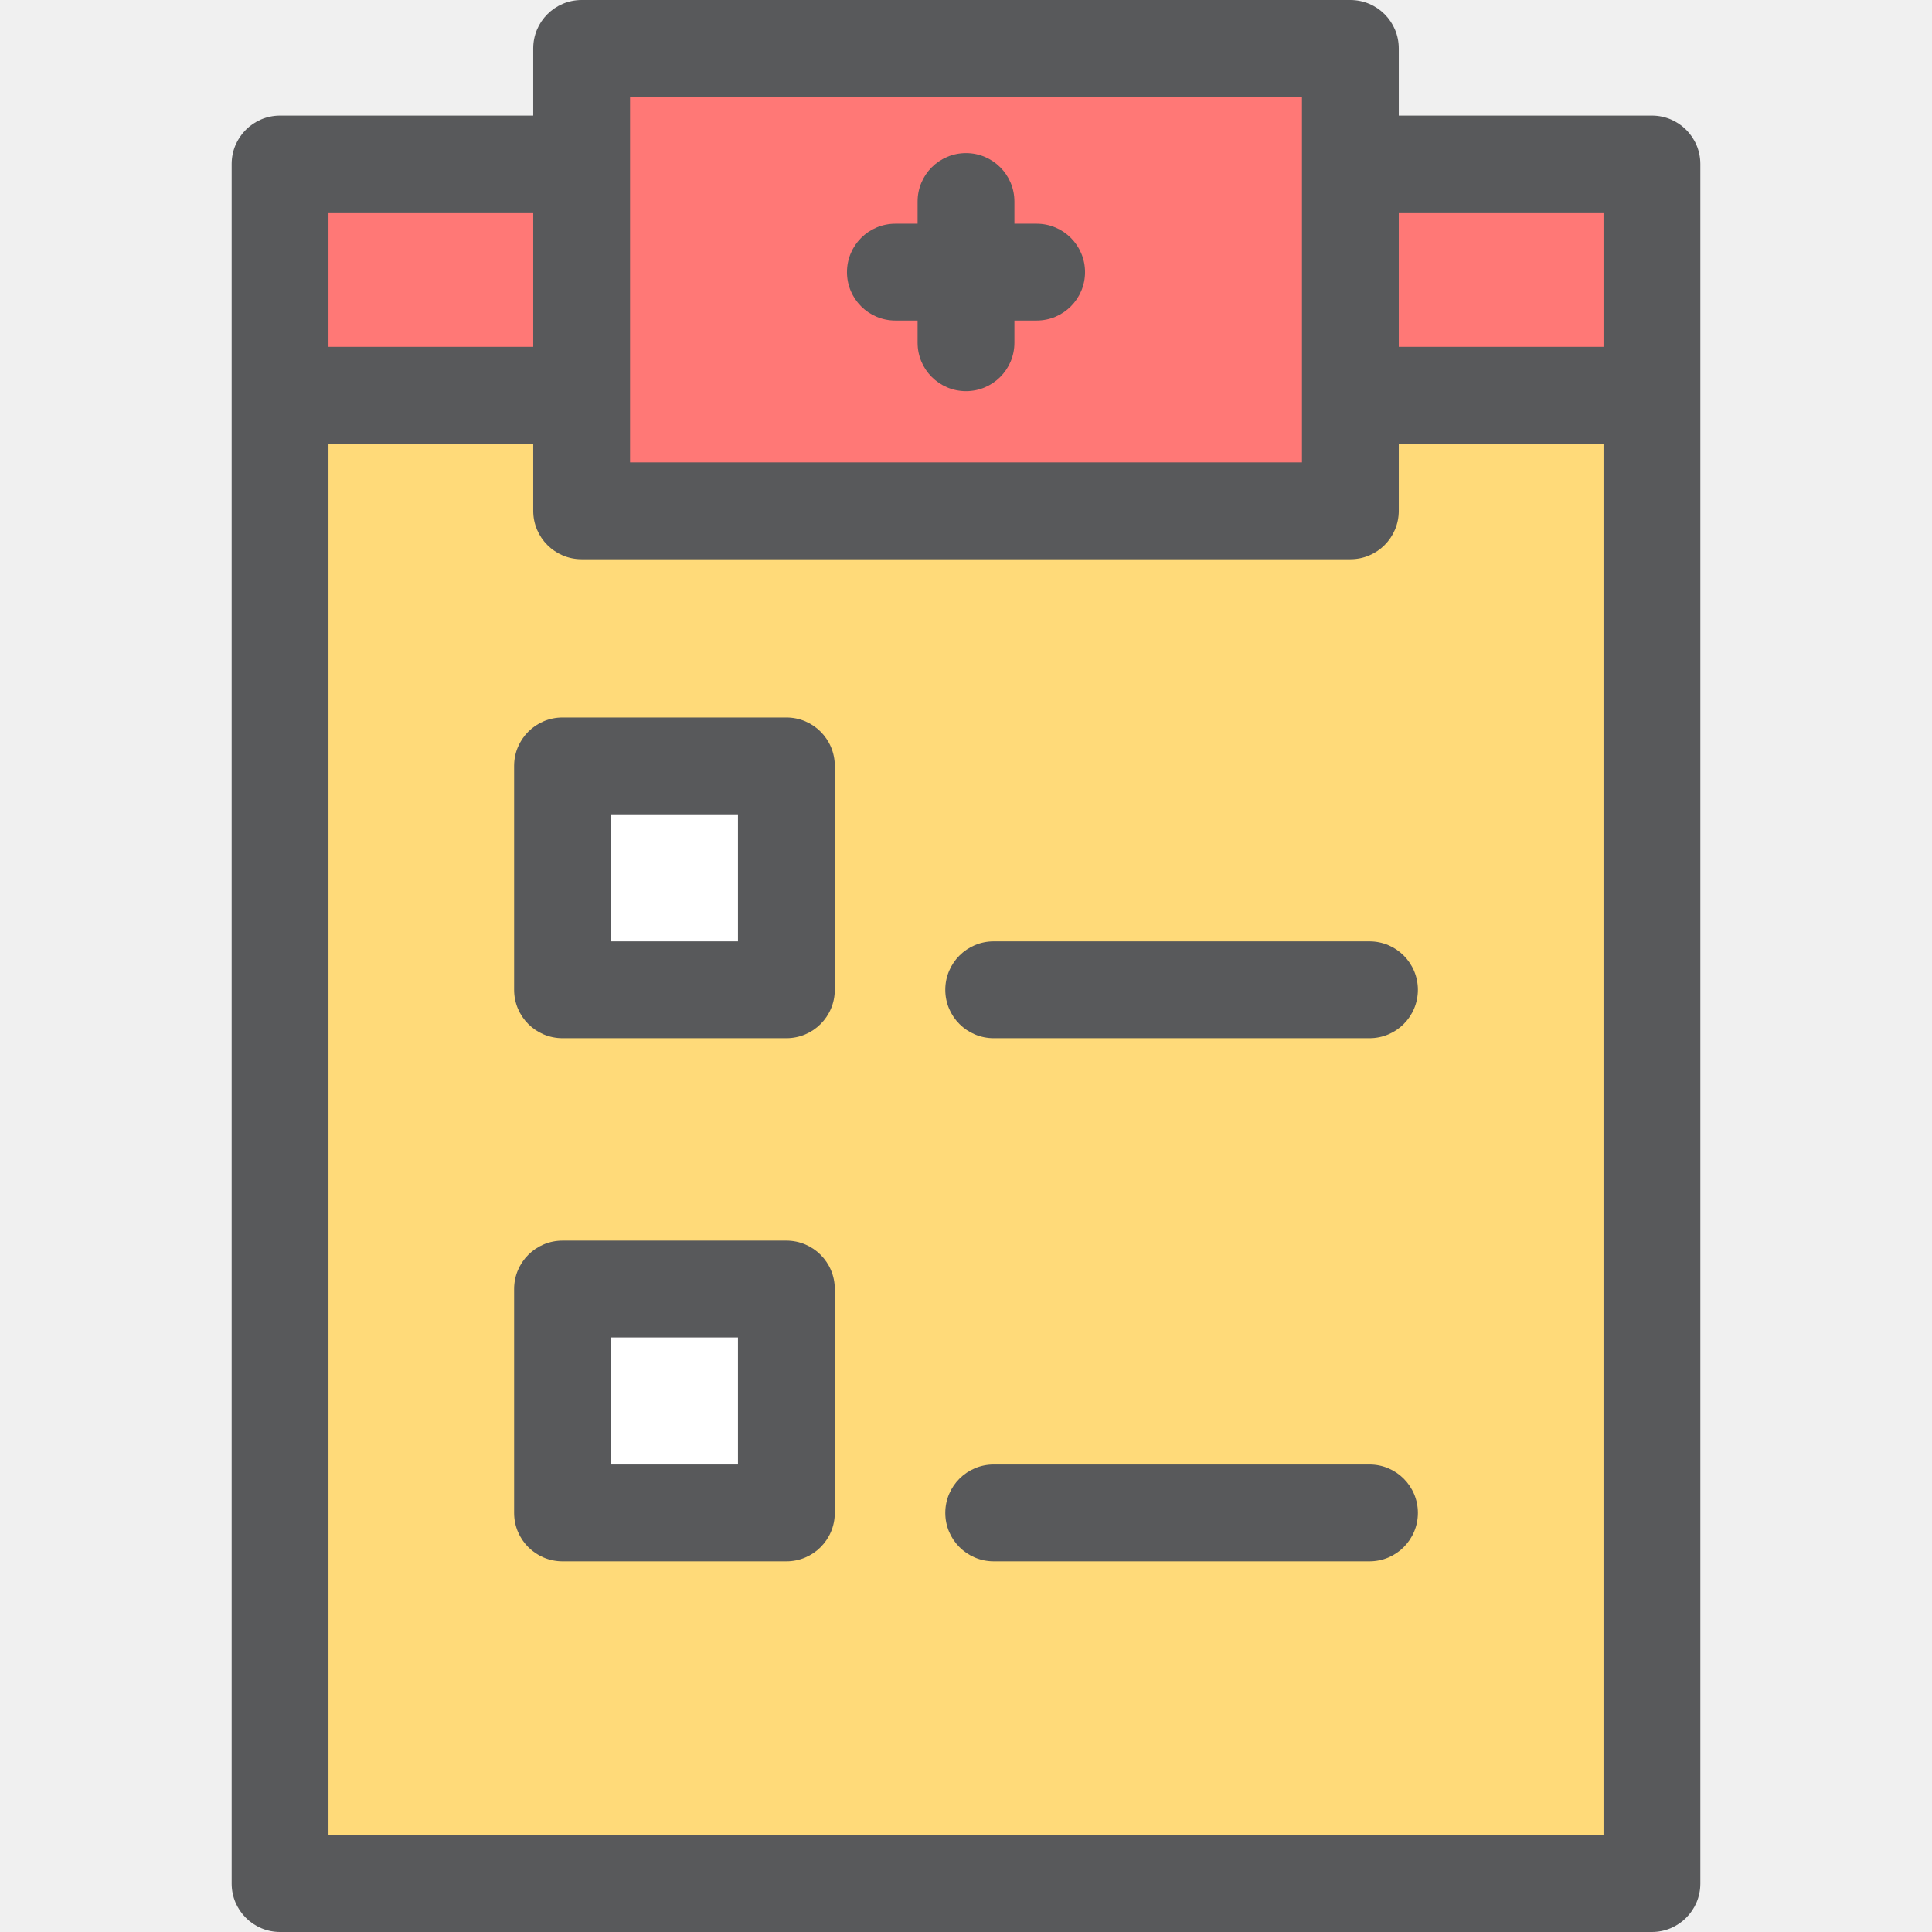
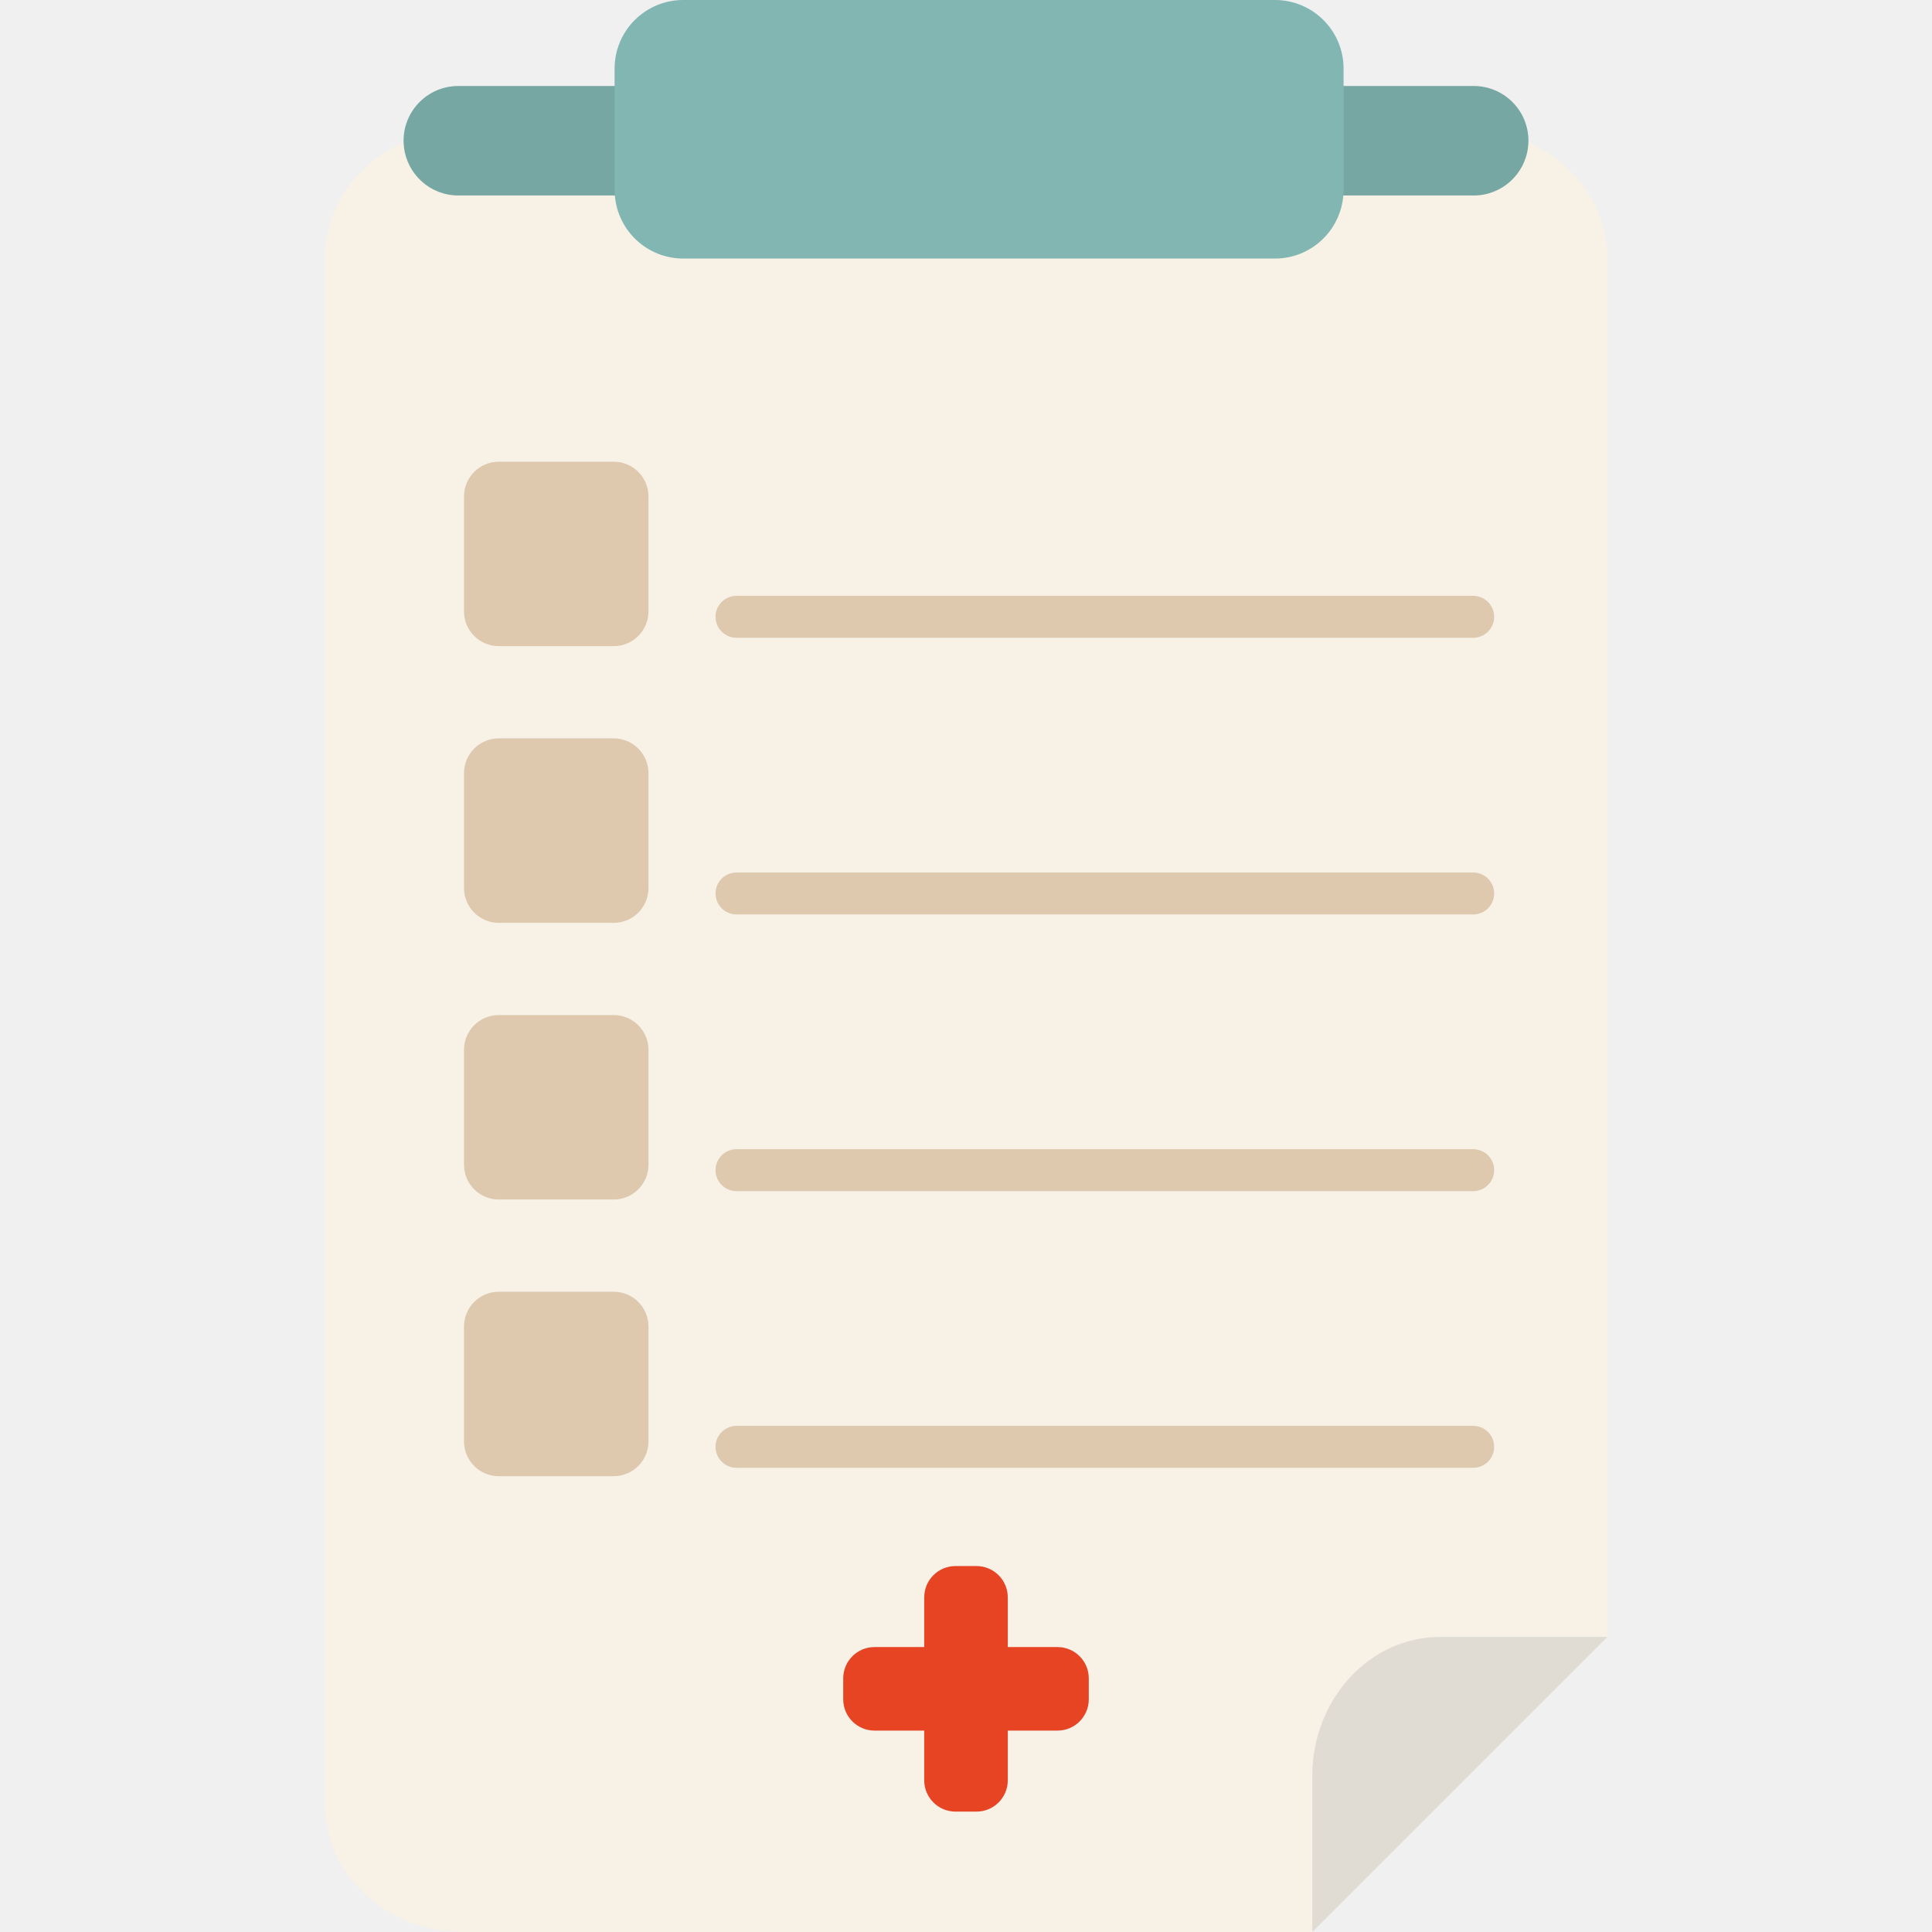
- <svg xmlns="http://www.w3.org/2000/svg" version="1.1" id="Layer_1" x="0px" y="0px" viewBox="0 0 512 512" style="enable-background:new 0 0 512 512;" xml:space="preserve">
-   <polygon style="fill:#FFDA79;" points="437.779,104.737 437.779,499.171 74.221,499.171 74.221,104.737 154.137,104.737   154.137,135.372 357.863,135.372 357.863,104.737 " />
+ <svg xmlns="http://www.w3.org/2000/svg" version="1.1" id="Capa_1" x="0px" y="0px" viewBox="0 0 390.289 390.289" style="enable-background:new 0 0 390.289 390.289;" xml:space="preserve">
  <g>
-     <rect x="154.137" y="12.829" style="fill:#FF7876;" width="203.726" height="122.543" />
-     <rect x="74.221" y="43.465" style="fill:#FF7876;" width="79.917" height="61.272" />
-     <rect x="357.863" y="43.465" style="fill:#FF7876;" width="79.917" height="61.272" />
-   </g>
-   <g>
-     <rect x="149.074" y="202.973" style="fill:#FFFFFF;" width="59.33" height="59.33" />
-     <rect x="149.074" y="341.613" style="fill:#FFFFFF;" width="59.33" height="59.33" />
-   </g>
-   <g>
-     <path style="fill:#58595B;" d="M437.779,30.636h-67.088V12.829C370.692,5.744,364.948,0,357.863,0H154.137   c-7.085,0-12.829,5.744-12.829,12.829v17.807H74.221c-7.085,0-12.829,5.744-12.829,12.829c0,18.534,0,439.401,0,455.706   c0,7.085,5.744,12.829,12.829,12.829h363.559c7.085,0,12.829-5.744,12.829-12.829c0-16.337,0-437.106,0-455.706   C450.609,36.38,444.865,30.636,437.779,30.636z M424.95,56.294v35.614h-54.258V56.294H424.95z M166.966,25.658h178.068   c0,12.687,0,86.256,0,96.885H166.966C166.966,112.265,166.966,38.422,166.966,25.658z M87.05,56.294h54.258v35.614H87.05V56.294z    M424.95,486.342H87.05V117.566h54.258v17.807c0,7.085,5.744,12.829,12.829,12.829h203.726c7.085,0,12.829-5.744,12.829-12.829   v-17.807h54.258V486.342z" />
-     <path style="fill:#58595B;" d="M208.401,190.144h-59.33c-7.085,0-12.829,5.744-12.829,12.829v59.33   c0,7.085,5.744,12.829,12.829,12.829h59.33c7.085,0,12.829-5.744,12.829-12.829v-59.33   C221.23,195.888,215.486,190.144,208.401,190.144z M195.572,249.474H161.9v-33.672h33.672V249.474z" />
-     <path style="fill:#58595B;" d="M263.338,249.474c-7.085,0-12.829,5.744-12.829,12.829c0,7.085,5.744,12.829,12.829,12.829h99.591   c7.085,0,12.829-5.744,12.829-12.829c0-7.085-5.744-12.829-12.829-12.829H263.338z" />
-     <path style="fill:#58595B;" d="M208.401,328.777h-59.33c-7.085,0-12.829,5.744-12.829,12.829v59.33   c0,7.085,5.744,12.829,12.829,12.829h59.33c7.085,0,12.829-5.744,12.829-12.829v-59.33   C221.23,334.519,215.486,328.777,208.401,328.777z M195.572,388.105H161.9v-33.672h33.672V388.105z" />
-     <path style="fill:#58595B;" d="M362.93,388.105h-99.591c-7.085,0-12.829,5.744-12.829,12.829c0,7.085,5.744,12.829,12.829,12.829   h99.591c7.085,0,12.829-5.744,12.829-12.829C375.759,393.849,370.015,388.105,362.93,388.105z" />
-     <path style="fill:#58595B;" d="M237.285,84.946h5.886v5.886c0,7.085,5.744,12.829,12.829,12.829s12.829-5.744,12.829-12.829v-5.886   h5.886c7.085,0,12.829-5.744,12.829-12.829c0-7.085-5.744-12.829-12.829-12.829h-5.886v-5.886c0-7.085-5.744-12.829-12.829-12.829   s-12.829,5.744-12.829,12.829v5.886h-5.886c-7.085,0-12.829,5.744-12.829,12.829C224.456,79.202,230.2,84.946,237.285,84.946z" />
+     <g id="Guides_For_Artboard_23_">
+ 	</g>
+     <g id="Artwork_22_">
+ 	</g>
+     <g id="Layer_2_22_">
+       <g>
+         <path style="fill:#F7F1E6;" d="M308.679,28.746c-0.651,5.487-5.312,9.746-10.976,9.746h-26.34     c-0.576,7.128-6.532,12.737-13.81,12.737H138.021c-7.277,0-13.234-5.609-13.809-12.737H92.585     c-5.664,0-10.325-4.259-10.976-9.746c-9.474,4.153-16.022,13.043-16.022,23.342v178.63v133.726     c0,14.274,12.577,25.845,28.09,25.845H265.1v-31.512c0-15.514,11.57-28.09,25.845-28.09h33.757v-99.969V52.088     C324.701,41.789,318.153,32.899,308.679,28.746z M131,291.179c0,3.883-3.148,7.031-7.031,7.031h-23.201     c-3.883,0-7.03-3.148-7.03-7.031v-23.2c0-3.883,3.147-7.031,7.03-7.031h23.201c3.883,0,7.031,3.148,7.031,7.031V291.179z      M131,235.286c0,3.883-3.148,7.03-7.031,7.03h-23.201c-3.883,0-7.03-3.147-7.03-7.03v-23.201c0-3.882,3.147-7.03,7.03-7.03     h23.201c3.883,0,7.031,3.148,7.031,7.03V235.286z M131,179.394c0,3.883-3.148,7.03-7.031,7.03h-23.201     c-3.883,0-7.03-3.147-7.03-7.03v-23.201c0-3.882,3.147-7.03,7.03-7.03h23.201c3.883,0,7.031,3.148,7.031,7.03V179.394z      M131,123.501c0,3.882-3.148,7.03-7.031,7.03h-23.201c-3.883,0-7.03-3.148-7.03-7.03V100.3c0-3.882,3.147-7.03,7.03-7.03h23.201     c3.883,0,7.031,3.148,7.031,7.03V123.501z M219.948,343.28c0,3.493-2.83,6.324-6.325,6.324h-10.039v10.04     c0,3.493-2.831,6.326-6.324,6.326h-3.652h-0.576c-3.493,0-6.325-2.833-6.325-6.326v-10.04h-10.041     c-3.491,0-6.323-2.831-6.323-6.324v-4.229c0-3.492,2.832-6.323,6.323-6.323h10.041v-10.041c0-3.492,2.832-6.324,6.325-6.324     h0.576h3.652c3.493,0,6.324,2.832,6.324,6.324v10.041h10.039c3.495,0,6.325,2.831,6.325,6.323V343.28z M297.603,296.516H148.784     c-2.339,0-4.234-1.896-4.234-4.233c0-2.34,1.896-4.235,4.234-4.235h148.819c2.339,0,4.234,1.896,4.234,4.235     C301.837,294.62,299.942,296.516,297.603,296.516z M297.603,240.623H148.784c-2.339,0-4.234-1.896-4.234-4.233     c0-2.34,1.896-4.235,4.234-4.235h148.819c2.339,0,4.234,1.896,4.234,4.235C301.837,238.728,299.942,240.623,297.603,240.623z      M297.603,184.73H148.784c-2.339,0-4.234-1.896-4.234-4.234s1.896-4.234,4.234-4.234h148.819c2.339,0,4.234,1.896,4.234,4.234     S299.942,184.73,297.603,184.73z M297.603,128.838H148.784c-2.339,0-4.234-1.896-4.234-4.234s1.896-4.235,4.234-4.235h148.819     c2.339,0,4.234,1.896,4.234,4.235S299.942,128.838,297.603,128.838z" />
+         <path style="fill:#E0DCD3;" d="M265.1,358.776v31.512l59.602-59.602h-33.757C276.67,330.687,265.1,343.263,265.1,358.776z" />
+         <path style="fill:#77A7A2;" d="M270.364,39.492h27.34c5.664,0,10.324-4.259,10.976-9.746c0.051-0.433,0.085-0.869,0.085-1.314     c0-6.109-4.951-11.062-11.061-11.062h-27.283C270.42,17.37,270.393,39.119,270.364,39.492z" />
+         <path style="fill:#77A7A2;" d="M92.585,39.492h32.627c-0.03-0.373-0.057-22.122-0.057-22.122h-32.57     c-6.109,0-11.061,4.952-11.061,11.062c0,0.445,0.034,0.883,0.085,1.314C82.261,35.233,86.921,39.492,92.585,39.492z" />
+         <path style="fill:#DEC8AE;" d="M123.969,93.27h-23.201c-3.883,0-7.03,3.148-7.03,7.03v23.201c0,3.882,3.147,7.03,7.03,7.03     h23.201c3.883,0,7.031-3.148,7.031-7.03V100.3C131,96.418,127.852,93.27,123.969,93.27z" />
+         <path style="fill:#DEC8AE;" d="M297.603,120.368H148.784c-2.339,0-4.234,1.896-4.234,4.235s1.896,4.234,4.234,4.234h148.819     c2.339,0,4.234-1.896,4.234-4.234S299.942,120.368,297.603,120.368z" />
+         <path style="fill:#DEC8AE;" d="M123.969,149.162h-23.201c-3.883,0-7.03,3.148-7.03,7.03v23.201c0,3.883,3.147,7.03,7.03,7.03     h23.201c3.883,0,7.031-3.147,7.031-7.03v-23.201C131,152.311,127.852,149.162,123.969,149.162z" />
+         <path style="fill:#DEC8AE;" d="M297.603,176.262H148.784c-2.339,0-4.234,1.896-4.234,4.234s1.896,4.234,4.234,4.234h148.819     c2.339,0,4.234-1.896,4.234-4.234S299.942,176.262,297.603,176.262z" />
+         <path style="fill:#DEC8AE;" d="M123.969,205.055h-23.201c-3.883,0-7.03,3.148-7.03,7.03v23.201c0,3.883,3.147,7.03,7.03,7.03     h23.201c3.883,0,7.031-3.147,7.031-7.03v-23.201C131,208.203,127.852,205.055,123.969,205.055z" />
+         <path style="fill:#DEC8AE;" d="M297.603,232.154H148.784c-2.339,0-4.234,1.896-4.234,4.235c0,2.338,1.896,4.233,4.234,4.233     h148.819c2.339,0,4.234-1.896,4.234-4.233C301.837,234.05,299.942,232.154,297.603,232.154z" />
+         <path style="fill:#DEC8AE;" d="M123.969,260.947h-23.201c-3.883,0-7.03,3.148-7.03,7.031v23.2c0,3.883,3.147,7.031,7.03,7.031     h23.201c3.883,0,7.031-3.148,7.031-7.031v-23.2C131,264.096,127.852,260.947,123.969,260.947z" />
+         <path style="fill:#DEC8AE;" d="M297.603,288.047H148.784c-2.339,0-4.234,1.896-4.234,4.235c0,2.338,1.896,4.233,4.234,4.233     h148.819c2.339,0,4.234-1.896,4.234-4.233C301.837,289.942,299.942,288.047,297.603,288.047z" />
+         <path style="fill:#81B6B2;" d="M124.155,38.364c0,0.381,0.027,0.755,0.057,1.128c0.575,7.128,6.532,12.737,13.809,12.737h119.533     c7.277,0,13.233-5.609,13.81-12.737c0.029-0.373,0.057-0.747,0.057-1.128V17.37v-3.504C271.421,6.208,265.213,0,257.555,0     H138.021c-7.658,0-13.866,6.208-13.866,13.866v3.504V38.364z" />
+         <path style="fill:#E74424;" d="M213.622,332.728h-10.039v-10.041c0-3.492-2.831-6.324-6.324-6.324h-3.652h-0.576     c-3.493,0-6.325,2.832-6.325,6.324v10.041h-10.041c-3.491,0-6.323,2.831-6.323,6.323v4.229c0,3.493,2.832,6.324,6.323,6.324     h10.041v10.04c0,3.493,2.832,6.326,6.325,6.326h0.576h3.652c3.493,0,6.324-2.833,6.324-6.326v-10.04h10.039     c3.495,0,6.325-2.831,6.325-6.324v-4.229C219.948,335.559,217.117,332.728,213.622,332.728z" />
+       </g>
+     </g>
  </g>
  <g>
</g>
  <g>
</g>
  <g>
</g>
  <g>
</g>
  <g>
</g>
  <g>
</g>
  <g>
</g>
  <g>
</g>
  <g>
</g>
  <g>
</g>
  <g>
</g>
  <g>
</g>
  <g>
</g>
  <g>
</g>
  <g>
</g>
</svg>
